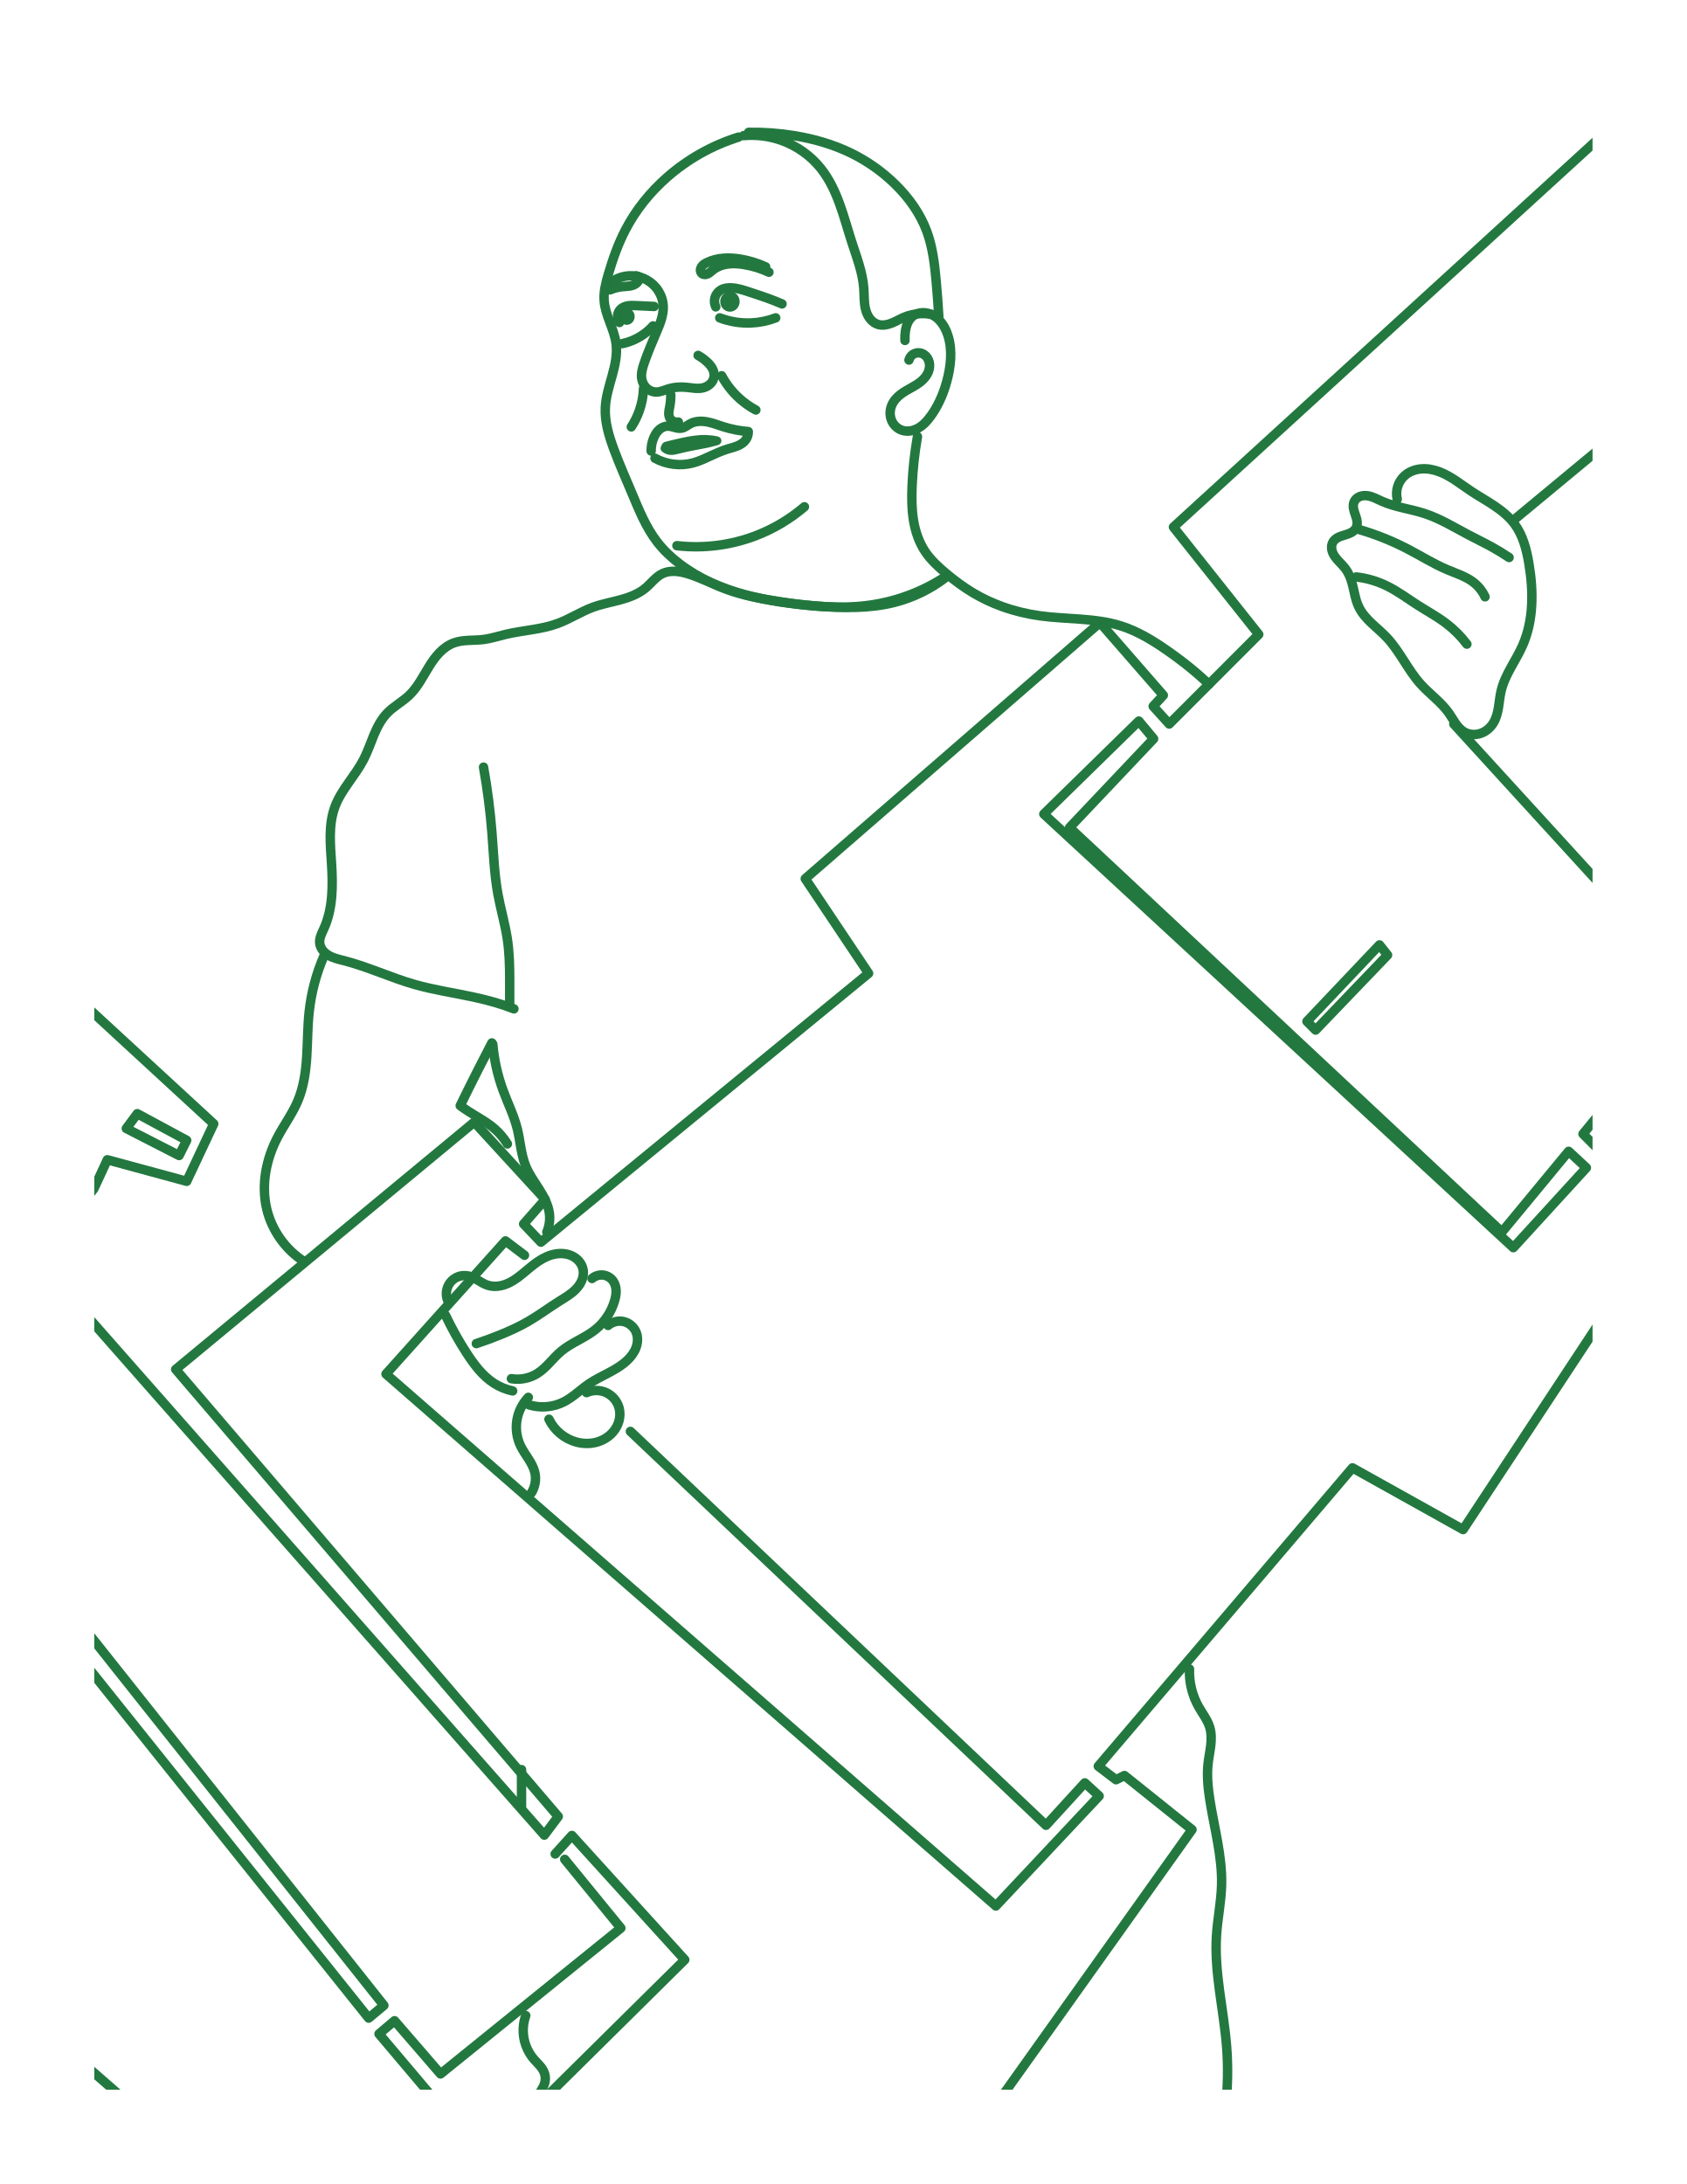
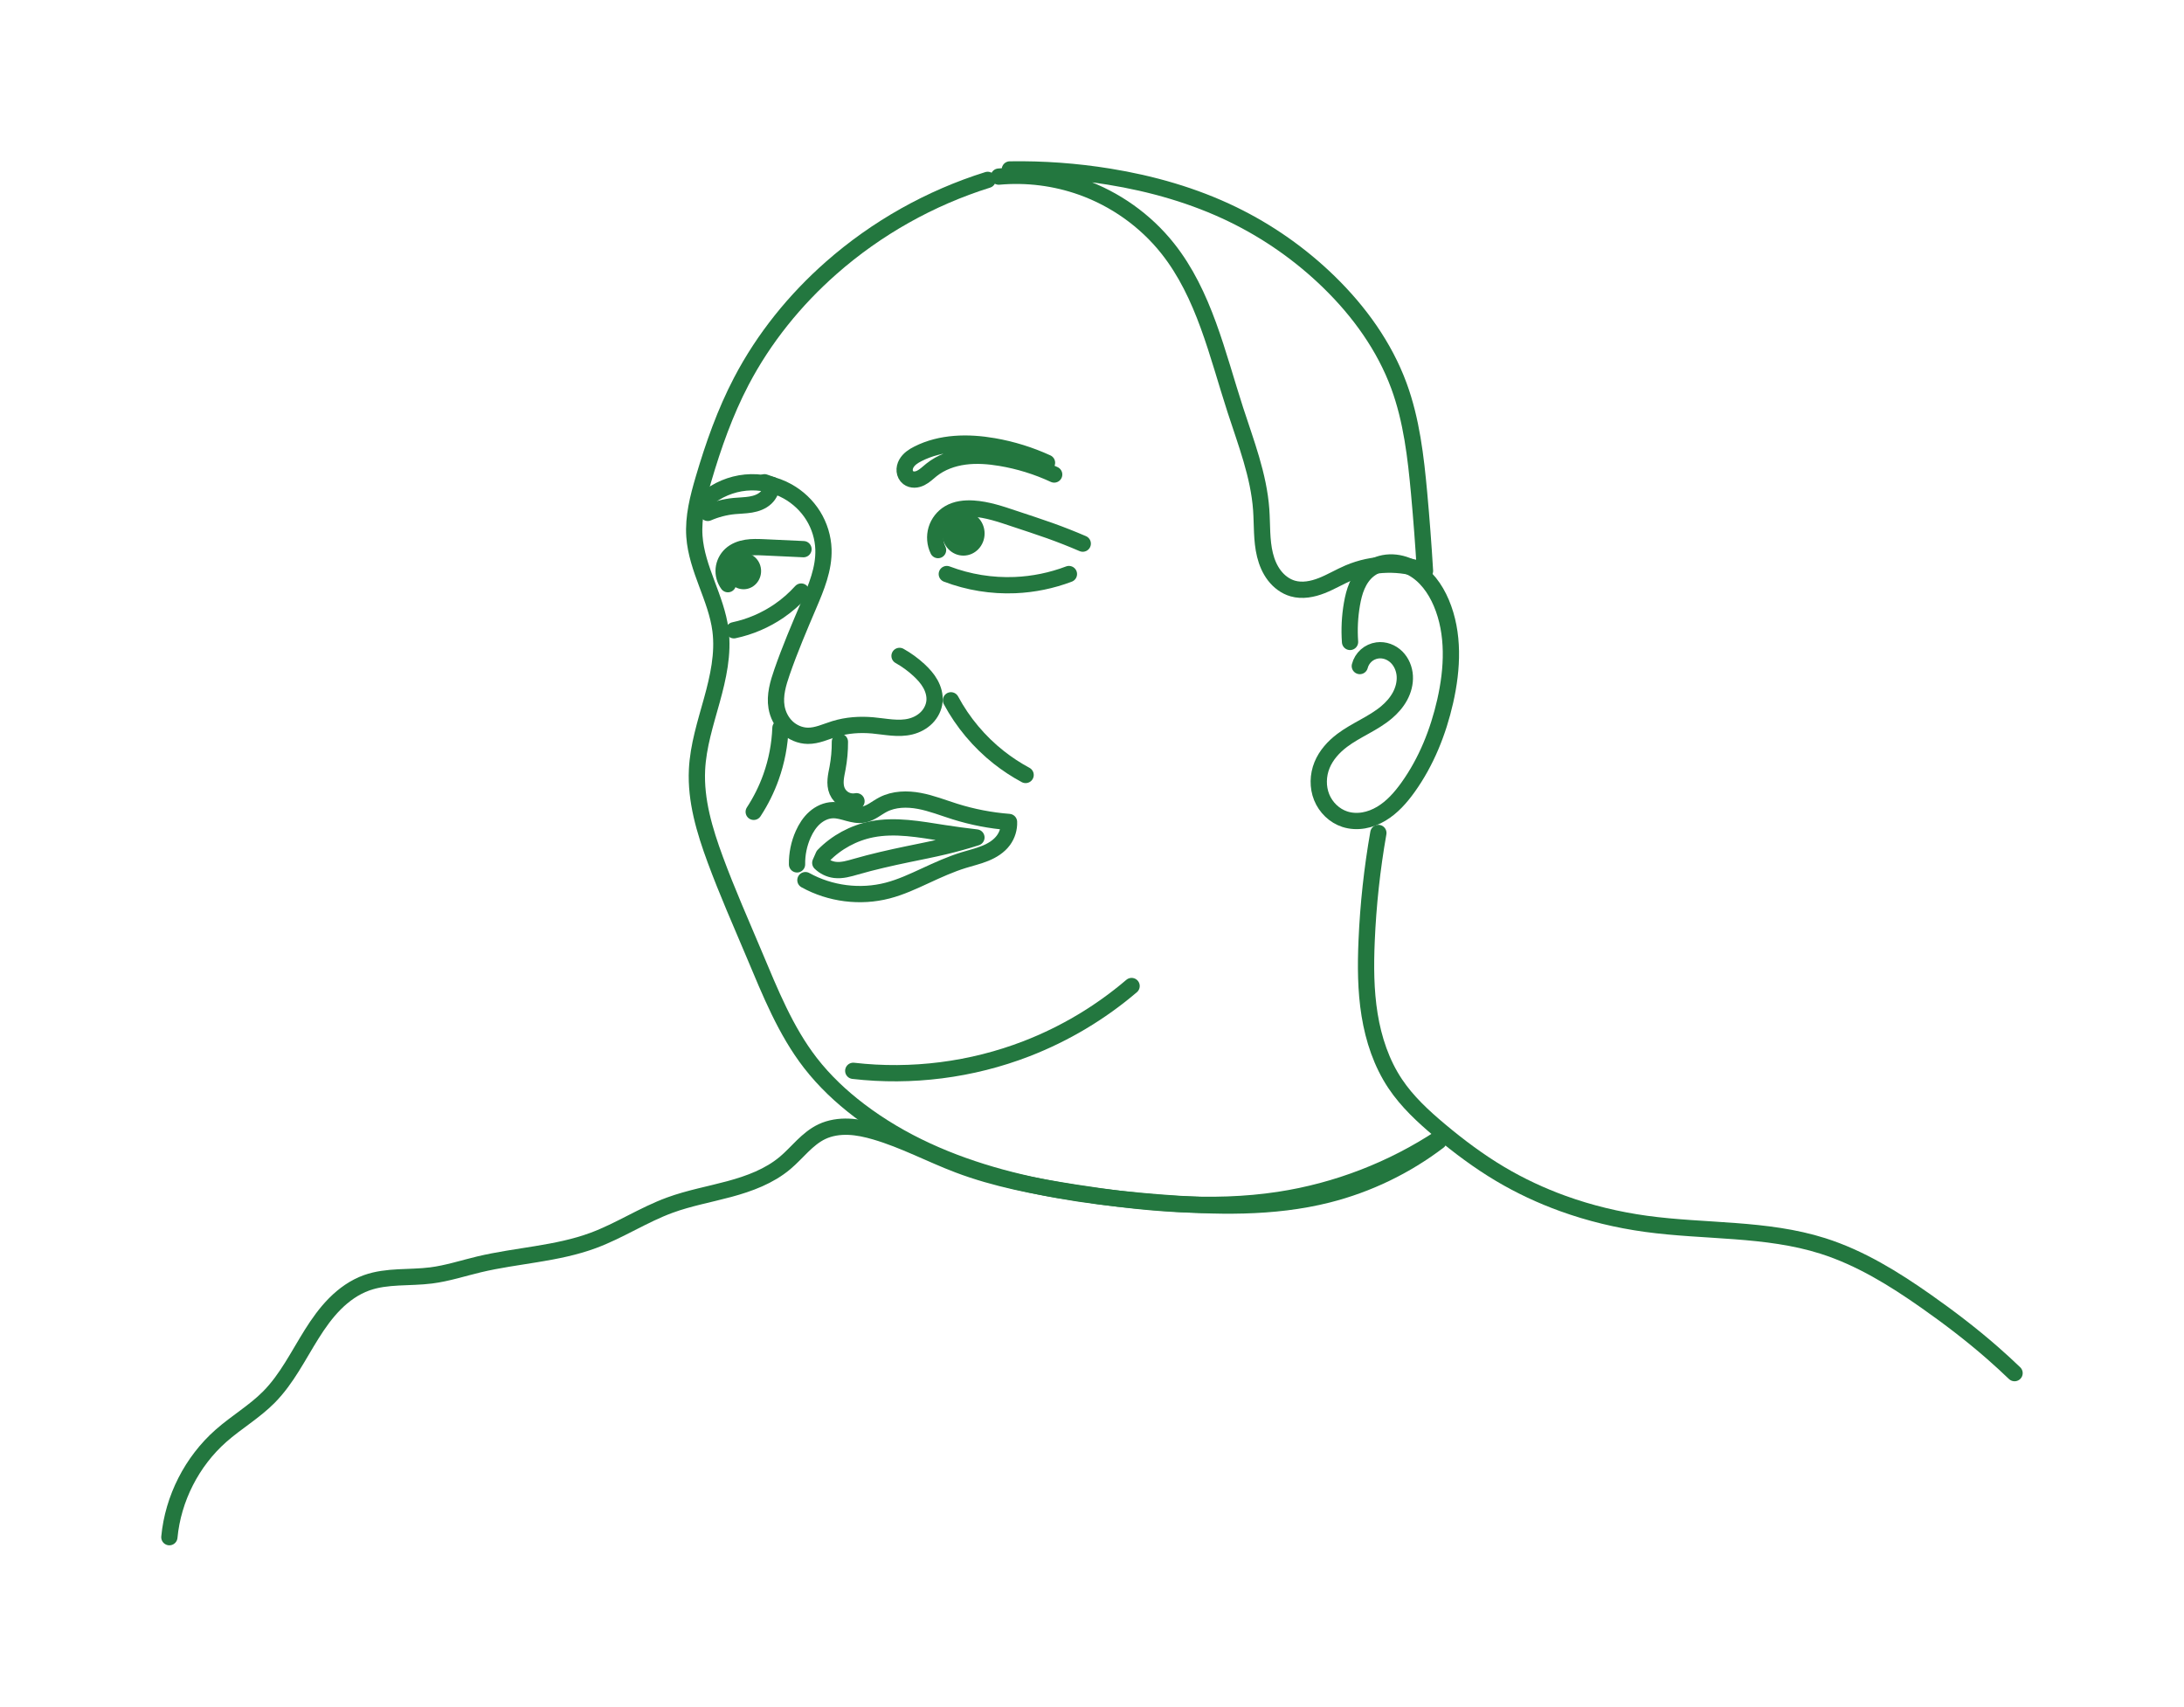
- <svg xmlns="http://www.w3.org/2000/svg" width="89.445mm" height="115.812mm" viewBox="0 0 316.933 410.359" id="svg6331" version="1.1">
+ <svg xmlns="http://www.w3.org/2000/svg" width="67.135mm" height="52.462mm" viewBox="0 0 237.879 185.888" id="svg6331" version="1.1">
  <defs id="defs6333">
    <clipPath clipPathUnits="userSpaceOnUse" id="clipPath4370">
      <rect style="color:#000000;clip-rule:nonzero;display:inline;overflow:visible;visibility:visible;opacity:1;isolation:auto;mix-blend-mode:normal;color-interpolation:sRGB;color-interpolation-filters:linearRGB;solid-color:#000000;solid-opacity:1;fill:none;fill-opacity:1;fill-rule:nonzero;stroke:#ff0000;stroke-width:0.794;stroke-linecap:round;stroke-linejoin:round;stroke-miterlimit:4;stroke-dasharray:none;stroke-dashoffset:0;stroke-opacity:1;color-rendering:auto;image-rendering:auto;shape-rendering:auto;text-rendering:auto;enable-background:accumulate" id="rect4372" width="295.714" height="362.857" x="33.571" y="22.058" transform="matrix(2.142792,0,0,2.323532,-140.8377,2.53444)" />
    </clipPath>
  </defs>
-   <g id="layer1" transform="translate(-250.7341,-280.8915)">
-     <g transform="matrix(0.4442482,0,0,0.4446938,299.0598,274.6888)" id="g7427" clip-path="url(#clipPath4370)">
-       <path id="path4147" d="m 203.546,71.883 c -11.143,3.484 -21.541,9.332 -30.305,17.046 -7.056,6.211 -13.067,13.642 -17.425,21.971 -3.143,6.007 -5.411,12.436 -7.324,18.94 -1.064,3.618 -2.029,7.35 -1.768,11.112 0.219,3.147 1.287,6.167 2.389,9.123 1.102,2.956 2.257,5.931 2.661,9.06 0.589,4.554 -0.445,9.154 -1.669,13.581 -1.223,4.426 -2.653,8.854 -2.877,13.441 -0.292,5.961 1.47,11.826 3.536,17.425 2.299,6.234 4.996,12.312 7.576,18.435 3.065,7.274 6.027,14.72 10.859,20.961 2.705,3.493 5.953,6.545 9.47,9.218 16.319,12.402 37.524,16.201 57.958,17.804 10.971,0.86 22.16,1.18 32.83,-1.515 7.755,-1.959 15.105,-5.504 21.466,-10.354" style="fill:none;fill-rule:evenodd;stroke:#23783f;stroke-width:3.986;stroke-linecap:round;stroke-linejoin:round;stroke-miterlimit:4;stroke-dasharray:none;stroke-opacity:0.996" />
-       <path id="path4151" d="m 205.692,71.252 c 5.407,-0.492 10.92,0.202 16.036,2.02 6.511,2.313 12.366,6.462 16.668,11.869 7.091,8.913 9.62,20.48 13.132,31.315 2.057,6.348 4.534,12.667 5.011,19.323 0.21,2.935 0.03,5.924 0.733,8.781 0.352,1.429 0.931,2.816 1.828,3.983 0.897,1.166 2.127,2.102 3.54,2.511 1.849,0.535 3.85,0.142 5.641,-0.564 1.791,-0.706 3.448,-1.712 5.218,-2.466 4.641,-1.977 10.037,-2.115 14.773,-0.379 -0.3,-5.014 -0.679,-10.024 -1.136,-15.026 -0.646,-7.058 -1.468,-14.183 -3.914,-20.834 -2.808,-7.634 -7.689,-14.396 -13.511,-20.077 -5.473,-5.34 -11.81,-9.792 -18.688,-13.132 -7.548,-3.666 -15.708,-5.981 -23.991,-7.324 -6.34,-1.027 -12.771,-1.493 -19.193,-1.389" style="fill:none;fill-rule:evenodd;stroke:#23783f;stroke-width:3.986;stroke-linecap:round;stroke-linejoin:round;stroke-miterlimit:4;stroke-dasharray:none;stroke-opacity:0.996" />
-       <path id="path4155" d="m 273.952,157.794 c -0.057,-1.237 -0.002,-2.48 0.164,-3.707 0.167,-1.235 0.449,-2.463 0.953,-3.603 0.505,-1.14 1.24,-2.192 2.217,-2.965 1.172,-0.928 2.663,-1.423 4.157,-1.466 1.494,-0.043 2.987,0.355 4.305,1.06 2.636,1.41 4.501,3.972 5.68,6.719 2.551,5.944 2.196,12.76 0.758,19.067 -1.354,5.939 -3.653,11.713 -7.197,16.668 -1.426,1.994 -3.086,3.879 -5.193,5.132 -1.054,0.626 -2.212,1.086 -3.421,1.289 -1.209,0.203 -2.468,0.143 -3.634,-0.234 -2.025,-0.655 -3.69,-2.281 -4.486,-4.254 -0.796,-1.973 -0.737,-4.256 0.066,-6.226 0.789,-1.935 2.246,-3.541 3.914,-4.798 2.708,-2.04 5.994,-3.243 8.586,-5.43 1.04,-0.877 1.959,-1.912 2.606,-3.108 0.647,-1.197 1.011,-2.561 0.932,-3.919 -0.079,-1.358 -0.622,-2.703 -1.589,-3.659 -0.484,-0.478 -1.068,-0.856 -1.708,-1.086 -0.64,-0.231 -1.334,-0.313 -2.008,-0.223 -0.8,0.107 -1.565,0.457 -2.169,0.993 -0.603,0.536 -1.041,1.255 -1.241,2.037" style="fill:none;fill-rule:evenodd;stroke:#23783f;stroke-width:3.986;stroke-linecap:round;stroke-linejoin:round;stroke-miterlimit:4;stroke-dasharray:none;stroke-opacity:0.996" />
-       <path id="path4159" d="m 148.998,133.755 c 2.149,-1.812 4.857,-2.951 7.655,-3.22 2.798,-0.269 5.674,0.334 8.128,1.705 2.01,1.122 3.737,2.753 4.953,4.708 1.216,1.955 1.918,4.229 1.992,6.53 0.121,3.748 -1.376,7.336 -2.847,10.785 -1.826,4.282 -3.655,8.568 -5.179,12.966 -0.76,2.194 -1.452,4.516 -1.066,6.806 0.247,1.465 0.948,2.861 2.026,3.883 1.078,1.022 2.534,1.654 4.019,1.676 1.804,0.026 3.49,-0.805 5.214,-1.337 2.377,-0.733 4.907,-0.903 7.384,-0.681 2.454,0.22 4.955,0.815 7.345,0.217 1.157,-0.29 2.251,-0.865 3.091,-1.712 0.84,-0.847 1.412,-1.971 1.526,-3.158 0.112,-1.167 -0.218,-2.347 -0.786,-3.372 -0.568,-1.025 -1.365,-1.906 -2.226,-2.702 -1.141,-1.054 -2.405,-1.974 -3.76,-2.734" style="fill:none;fill-rule:evenodd;stroke:#23783f;stroke-width:3.986;stroke-linecap:round;stroke-linejoin:round;stroke-miterlimit:4;stroke-dasharray:none;stroke-opacity:0.996" />
-       <path id="path4163" d="m 193.929,143.612 c -0.598,-1.228 -0.715,-2.682 -0.323,-3.99 0.392,-1.308 1.291,-2.457 2.466,-3.153 1.376,-0.815 3.044,-0.993 4.64,-0.897 2.762,0.168 5.414,1.091 8.038,1.968 2.294,0.767 4.598,1.506 6.875,2.321 2.139,0.766 4.253,1.6 6.339,2.5" style="fill:none;fill-rule:evenodd;stroke:#23783f;stroke-width:3.986;stroke-linecap:round;stroke-linejoin:round;stroke-miterlimit:4;stroke-dasharray:none;stroke-opacity:0.996" />
-       <path id="path4167" d="m 216.429,128.969 c -3.287,-1.53 -6.781,-2.615 -10.357,-3.214 -2.306,-0.387 -4.666,-0.572 -6.985,-0.266 -2.319,0.306 -4.603,1.124 -6.43,2.584 -0.673,0.538 -1.29,1.166 -2.061,1.552 -0.386,0.193 -0.809,0.321 -1.24,0.328 -0.431,0.007 -0.87,-0.114 -1.211,-0.379 -0.393,-0.305 -0.631,-0.788 -0.681,-1.283 -0.05,-0.495 0.08,-0.999 0.32,-1.435 0.241,-0.435 0.589,-0.805 0.98,-1.113 0.391,-0.307 0.826,-0.555 1.27,-0.78 4.452,-2.264 9.728,-2.337 14.648,-1.481 3.571,0.621 7.062,1.704 10.357,3.214" style="fill:none;fill-rule:evenodd;stroke:#23783f;stroke-width:3.986;stroke-linecap:round;stroke-linejoin:round;stroke-miterlimit:4;stroke-dasharray:none;stroke-opacity:0.996" />
-       <path id="path4171" d="m 153.214,150.219 c -0.618,-0.844 -0.912,-1.919 -0.811,-2.96 0.101,-1.041 0.597,-2.039 1.366,-2.749 0.827,-0.763 1.929,-1.176 3.04,-1.351 1.111,-0.175 2.244,-0.13 3.369,-0.083 2.56,0.108 5.12,0.227 7.679,0.357" style="fill:none;fill-rule:evenodd;stroke:#23783f;stroke-width:3.986;stroke-linecap:round;stroke-linejoin:round;stroke-miterlimit:4;stroke-dasharray:none;stroke-opacity:0.996" />
-       <path id="path4175" d="m 166.607,204.505 c -0.031,-2.008 0.384,-4.022 1.207,-5.855 0.534,-1.189 1.25,-2.315 2.226,-3.178 0.976,-0.863 2.232,-1.449 3.535,-1.472 0.999,-0.018 1.971,0.287 2.935,0.55 0.964,0.263 1.971,0.489 2.955,0.312 0.705,-0.127 1.358,-0.455 1.972,-0.825 0.613,-0.37 1.2,-0.787 1.836,-1.117 2.128,-1.104 4.666,-1.153 7.022,-0.713 2.356,0.441 4.598,1.336 6.885,2.055 3.408,1.071 6.938,1.753 10.5,2.029 0.05,1.248 -0.333,2.509 -1.067,3.52 -0.864,1.189 -2.167,1.996 -3.528,2.552 -1.361,0.557 -2.801,0.89 -4.206,1.324 -2.539,0.783 -4.964,1.891 -7.375,3.005 -2.391,1.105 -4.794,2.225 -7.343,2.888 -5.308,1.379 -11.135,0.64 -15.931,-2.02" style="fill:none;fill-rule:evenodd;stroke:#23783f;stroke-width:3.986;stroke-linecap:round;stroke-linejoin:round;stroke-miterlimit:4;stroke-dasharray:none;stroke-opacity:0.996" />
-       <path id="path4179" d="m 171.742,202.781 c 3.053,-0.866 6.123,-1.67 9.209,-2.41 4.611,-1.105 9.309,-2.074 14.049,-1.937 2.144,0.062 4.282,0.351 6.365,0.86 -2.057,0.656 -4.138,1.235 -6.239,1.735 -2.351,0.56 -4.724,1.021 -7.091,1.512 -3.361,0.698 -6.712,1.456 -10.011,2.404 -1.338,0.384 -2.715,0.804 -4.096,0.631 -1.054,-0.132 -2.06,-0.619 -2.818,-1.364 l 0.631,-1.432 z" style="fill:none;fill-rule:evenodd;stroke:#23783f;stroke-width:5.88;stroke-linecap:round;stroke-linejoin:round;stroke-miterlimit:4;stroke-dasharray:none;stroke-opacity:0.996" transform="matrix(0.7119209,0,0,0.6454334,50.87069,71.56437)" />
-       <path id="path4183" d="m 177.5,244.505 c 11.317,1.309 22.946,-0.176 33.571,-4.286 7.404,-2.864 14.319,-6.989 20.357,-12.143" style="fill:none;fill-rule:evenodd;stroke:#23783f;stroke-width:3.986;stroke-linecap:round;stroke-linejoin:round;stroke-miterlimit:4;stroke-dasharray:none;stroke-opacity:0.996" />
-       <path id="path4187" d="m 279.239,198.419 c -1.215,6.909 -1.976,13.898 -2.274,20.907 -0.204,4.782 -0.191,9.597 0.573,14.322 0.764,4.725 2.304,9.377 4.963,13.356 2.317,3.467 5.416,6.335 8.611,9.015 3.705,3.107 7.589,6.016 11.746,8.485 3.852,2.288 7.93,4.191 12.143,5.714 5.196,1.878 10.598,3.176 16.071,3.929 11.435,1.572 23.284,0.795 34.286,4.286 7.238,2.296 13.786,6.351 20,10.714 4.445,3.122 8.768,6.425 12.857,10 1.459,1.276 2.888,2.586 4.286,3.929" style="fill:none;fill-rule:evenodd;stroke:#23783f;stroke-width:3.986;stroke-linecap:round;stroke-linejoin:round;stroke-miterlimit:4;stroke-dasharray:none;stroke-opacity:0.996" />
-       <path id="path4191" d="m 291.429,257.362 c -9.429,6.263 -20.237,10.439 -31.429,12.143 -13.125,1.998 -26.526,0.619 -39.643,-1.429 -7.632,-1.191 -15.277,-2.621 -22.5,-5.357 -5.399,-2.045 -10.53,-4.809 -16.071,-6.429 -1.695,-0.495 -3.433,-0.882 -5.198,-0.95 -1.764,-0.068 -3.563,0.195 -5.16,0.95 -1.419,0.671 -2.634,1.705 -3.759,2.799 -1.125,1.094 -2.182,2.262 -3.384,3.272 -3.061,2.573 -6.918,4.001 -10.778,5.045 -3.86,1.044 -7.82,1.755 -11.574,3.133 -5.1,1.873 -9.697,4.931 -14.791,6.822 -7.08,2.627 -14.798,2.889 -22.143,4.643 -3.092,0.738 -6.132,1.745 -9.286,2.143 -4.176,0.527 -8.544,-0.008 -12.5,1.429 -2.32,0.843 -4.368,2.331 -6.093,4.097 -1.725,1.765 -3.143,3.806 -4.444,5.904 -2.601,4.195 -4.824,8.732 -8.392,12.142 -2.88,2.752 -6.512,4.641 -9.286,7.5 -2.573,2.652 -4.285,6.016 -5.707,9.427 C 47.871,328.057 46.696,331.579 45,334.862 c -3.589,6.945 -9.431,12.668 -12.143,20 -2.795,7.554 -1.944,15.89 -1.429,23.929 0.597,9.306 0.622,19.001 -3.214,27.5 -0.439,0.973 -0.928,1.927 -1.289,2.932 -0.361,1.005 -0.594,2.076 -0.497,3.139 0.104,1.137 0.585,2.223 1.285,3.125 0.7,0.902 1.612,1.626 2.604,2.19 1.985,1.127 4.257,1.617 6.468,2.185 10.103,2.599 19.614,7.128 29.643,10 8.196,2.347 16.665,3.567 25,5.357 3.12,0.67 6.224,1.421 9.286,2.321 2.655,0.781 5.278,1.675 7.857,2.679" style="fill:none;fill-rule:evenodd;stroke:#23783f;stroke-width:3.986;stroke-linecap:round;stroke-linejoin:round;stroke-miterlimit:4;stroke-dasharray:none;stroke-opacity:0.996" />
-       <path id="path4195" d="m 99.643,455.219 c 0.573,6.58 2.018,13.083 4.286,19.286 2.006,5.488 4.658,10.759 6.071,16.429 1.301,5.221 1.539,10.732 3.571,15.714 1.417,3.475 3.65,6.543 5.661,9.711 2.012,3.168 3.854,6.568 4.339,10.289 0.345,2.652 -0.029,5.394 -1.071,7.857" style="fill:none;fill-rule:evenodd;stroke:#23783f;stroke-width:3.986;stroke-linecap:round;stroke-linejoin:round;stroke-miterlimit:4;stroke-dasharray:none;stroke-opacity:0.996" />
-       <path id="path4199" d="m 195.625,148.255 c 4.2,1.596 8.725,2.33 13.214,2.143 3.567,-0.148 7.109,-0.875 10.446,-2.143" style="fill:none;fill-rule:evenodd;stroke:#23783f;stroke-width:3.986;stroke-linecap:round;stroke-linejoin:round;stroke-miterlimit:4;stroke-dasharray:none;stroke-opacity:0.996" />
-       <path id="path4203" d="m 154.375,159.148 c 3.125,-0.66 6.117,-1.942 8.75,-3.75 1.569,-1.077 3.01,-2.338 4.286,-3.75" style="fill:none;fill-rule:evenodd;stroke:#23783f;stroke-width:3.986;stroke-linecap:round;stroke-linejoin:round;stroke-miterlimit:4;stroke-dasharray:none;stroke-opacity:0.996" />
-       <path id="path4215" d="m 149.313,136.406 c 1.622,-0.703 3.354,-1.152 5.114,-1.326 1.071,-0.106 2.153,-0.11 3.215,-0.289 1.061,-0.179 2.124,-0.553 2.91,-1.289 0.696,-0.653 1.133,-1.574 1.2,-2.525 l -1.452,-0.505" style="fill:none;fill-rule:evenodd;stroke:#23783f;stroke-width:3.986;stroke-linecap:round;stroke-linejoin:round;stroke-miterlimit:4;stroke-dasharray:none;stroke-opacity:0.996" />
-       <path id="path4219" d="M 630,80.576 596.429,45.934 387.5,236.648 l 36.071,45.357 -37.857,37.857 -6.786,-7.5 4.286,-4.643 -26.786,-30.714 -124.643,108.214 26.786,40 L 120,538.791 l -7.321,-7.679 9.107,-10.357 -30,-32.679 -126.25,104.464 161.786,188.929 -5.893,7.857 -214.464,-243.214 23.929,-29.821 5.714,-12.321 33.571,9.107 11.429,-24.286 L -74.464,437.184 -105,466.112" style="fill:none;fill-rule:evenodd;stroke:#23783f;stroke-width:3.986;stroke-linecap:round;stroke-linejoin:round;stroke-miterlimit:4;stroke-dasharray:none;stroke-opacity:0.996" />
-       <path id="path4223" d="m -55.357,490.755 22.321,11.429 3.214,-6.429 -20.893,-11.25 -4.643,6.25 z" style="fill:none;fill-rule:evenodd;stroke:#23783f;stroke-width:3.986;stroke-linecap:round;stroke-linejoin:round;stroke-miterlimit:4;stroke-dasharray:none;stroke-opacity:0.996" />
-       <path id="path4227" d="m 126.017,797.299 7.071,-7.829 47.73,52.528 -84.853,83.843 -44.447,-52.528 6.566,-5.556 19.445,22.476 76.267,-61.619 -23.739,-29.042" style="fill:none;fill-rule:evenodd;stroke:#23783f;stroke-width:3.986;stroke-linecap:round;stroke-linejoin:round;stroke-miterlimit:4;stroke-dasharray:none;stroke-opacity:0.996" />
-       <path id="path4231" d="m -105.714,660.934 159.286,200.357 -6.429,5.357 -148.214,-185 -7.857,7.857" style="fill:none;fill-rule:evenodd;stroke:#23783f;stroke-width:3.986;stroke-linecap:round;stroke-linejoin:round;stroke-miterlimit:4;stroke-dasharray:none;stroke-opacity:0.996" />
-       <path id="path4235" d="M -108.571,855.219 37.857,983.076 28.571,994.148" style="fill:none;fill-rule:evenodd;stroke:#23783f;stroke-width:3.986;stroke-linecap:round;stroke-linejoin:round;stroke-miterlimit:4;stroke-dasharray:none;stroke-opacity:0.996" />
-       <path id="path4239" d="m 207.857,992.719 63.929,-88.214 30.357,13.214 93.214,-130.714 -28.571,-22.857 -3.571,1.786 -7.5,-5.714 107.5,-126.071 46.786,26.071 98.929,-150 -32.857,-21.786 -9.286,10.714 -6.071,-6.071 48.929,-59.643 28.571,21.786" style="fill:none;fill-rule:evenodd;stroke:#23783f;stroke-width:3.986;stroke-linecap:round;stroke-linejoin:round;stroke-miterlimit:4;stroke-dasharray:none;stroke-opacity:0.996" />
-       <path id="path4243" d="m 554.643,500.398 7.5,6.964 -30.893,33.75 -198.571,-183.214 40.179,-39.286 6.25,7.5 -35.536,37.5 182.857,170.893 28.214,-34.107 z" style="fill:none;fill-rule:evenodd;stroke:#23783f;stroke-width:3.986;stroke-linecap:round;stroke-linejoin:round;stroke-miterlimit:4;stroke-dasharray:none;stroke-opacity:0.996" />
-       <path id="path4247" d="m 443.962,445.513 3.662,3.662 30.431,-31.694 -3.409,-4.293 -30.683,32.325 z" style="fill:none;fill-rule:evenodd;stroke:#23783f;stroke-width:3.986;stroke-linecap:round;stroke-linejoin:round;stroke-miterlimit:4;stroke-dasharray:none;stroke-opacity:0.996" />
-       <path id="path4251" d="m 506.071,319.862 68.571,75 61.429,-59.286" style="fill:none;fill-rule:evenodd;stroke:#23783f;stroke-width:3.986;stroke-linecap:round;stroke-linejoin:round;stroke-miterlimit:4;stroke-dasharray:none;stroke-opacity:0.996" />
-       <path id="path4255" d="m 532.143,233.076 70.714,-58.571 34.286,34.643" style="fill:none;fill-rule:evenodd;stroke:#23783f;stroke-width:3.986;stroke-linecap:round;stroke-linejoin:round;stroke-miterlimit:4;stroke-dasharray:none;stroke-opacity:0.996" />
-       <path id="path4259" d="m 482.143,224.862 c -0.415,-1.791 -0.335,-3.694 0.227,-5.444 0.563,-1.75 1.607,-3.343 2.987,-4.556 1.953,-1.717 4.533,-2.64 7.128,-2.817 2.595,-0.177 5.205,0.36 7.632,1.295 4.854,1.87 8.941,5.252 13.275,8.129 3.224,2.14 6.617,4.018 9.827,6.179 3.21,2.161 6.266,4.638 8.566,7.75 3.57,4.831 5.086,10.86 6.071,16.786 1.917,11.53 2.037,23.769 -2.679,34.464 -2.877,6.524 -7.489,12.342 -9.107,19.286 -0.524,2.25 -0.718,4.562 -1.088,6.842 -0.371,2.28 -0.936,4.571 -2.126,6.551 -1.229,2.045 -3.14,3.705 -5.397,4.481 -2.257,0.776 -4.849,0.624 -6.925,-0.552 -1.487,-0.843 -2.657,-2.154 -3.641,-3.552 -0.984,-1.398 -1.81,-2.902 -2.787,-4.305 -3.327,-4.774 -8.255,-8.171 -12.143,-12.5 -5.417,-6.032 -8.712,-13.755 -14.286,-19.643 -2.01,-2.124 -4.287,-3.975 -6.407,-5.989 -2.12,-2.014 -4.111,-4.233 -5.379,-6.868 -1.612,-3.351 -1.957,-7.155 -3.036,-10.714 -0.598,-1.972 -1.435,-3.893 -2.679,-5.536 -1.341,-1.77 -3.122,-3.18 -4.389,-5.004 -0.633,-0.912 -1.134,-1.934 -1.322,-3.029 -0.188,-1.094 -0.043,-2.267 0.532,-3.217 0.512,-0.847 1.333,-1.471 2.218,-1.913 0.885,-0.442 1.843,-0.717 2.79,-1.003 0.947,-0.286 1.899,-0.588 2.76,-1.076 0.861,-0.489 1.633,-1.183 2.053,-2.079 0.396,-0.847 0.453,-1.821 0.323,-2.747 -0.13,-0.926 -0.438,-1.816 -0.745,-2.699 -0.308,-0.883 -0.619,-1.771 -0.757,-2.696 -0.138,-0.925 -0.095,-1.898 0.287,-2.752 0.45,-1.006 1.349,-1.776 2.372,-2.186 1.023,-0.409 2.162,-0.479 3.253,-0.328 2.184,0.303 4.146,1.438 6.16,2.335 5.721,2.547 12.086,3.226 18.036,5.179 6.611,2.17 12.592,5.868 18.75,9.107 3.205,1.686 6.471,3.253 9.643,5 2.505,1.379 4.948,2.869 7.321,4.464" style="fill:none;fill-rule:evenodd;stroke:#23783f;stroke-width:3.986;stroke-linecap:round;stroke-linejoin:round;stroke-miterlimit:4;stroke-dasharray:none;stroke-opacity:0.996" />
-       <path id="path4263" d="m 465.536,237.541 c 7.282,2.081 14.353,4.898 21.071,8.393 5.6,2.913 10.967,6.302 16.786,8.75 3.792,1.596 7.83,2.824 11.071,5.357 2.055,1.606 3.723,3.706 4.821,6.071" style="fill:none;fill-rule:evenodd;stroke:#23783f;stroke-width:3.986;stroke-linecap:round;stroke-linejoin:round;stroke-miterlimit:4;stroke-dasharray:none;stroke-opacity:0.996" />
-       <path id="path4267" d="m 464.821,257.719 c 4.456,0.514 8.823,1.788 12.857,3.75 4.668,2.27 8.838,5.423 13.214,8.214 3.997,2.549 8.189,4.81 11.964,7.679 3.294,2.503 6.247,5.456 8.75,8.75" style="fill:none;fill-rule:evenodd;stroke:#23783f;stroke-width:3.986;stroke-linecap:round;stroke-linejoin:round;stroke-miterlimit:4;stroke-dasharray:none;stroke-opacity:0.996" />
-       <path id="path4271" d="m 80.714,563.791 c -0.599,-1.285 -0.832,-2.738 -0.663,-4.146 0.169,-1.408 0.738,-2.765 1.623,-3.872 0.886,-1.107 2.085,-1.96 3.421,-2.434 1.336,-0.473 2.805,-0.566 4.19,-0.263 1.488,0.325 2.841,1.084 4.15,1.864 1.308,0.78 2.614,1.599 4.065,2.065 1.771,0.569 3.695,0.582 5.515,0.198 1.82,-0.385 3.543,-1.155 5.136,-2.115 3.187,-1.919 5.859,-4.571 8.813,-6.832 2.22,-1.699 4.638,-3.195 7.309,-4.018 2.671,-0.823 5.625,-0.932 8.227,0.089 1.336,0.525 2.564,1.344 3.514,2.42 0.95,1.076 1.617,2.412 1.843,3.83 0.233,1.461 -0.004,2.977 -0.562,4.347 -0.559,1.37 -1.43,2.599 -2.453,3.668 -2.046,2.138 -4.658,3.625 -7.164,5.199 -4.446,2.794 -8.665,5.948 -13.214,8.571 -3.716,2.143 -7.633,3.92 -11.607,5.536 -3.35,1.362 -6.745,2.613 -10.179,3.75" style="fill:none;fill-rule:evenodd;stroke:#23783f;stroke-width:3.986;stroke-linecap:round;stroke-linejoin:round;stroke-miterlimit:4;stroke-dasharray:none;stroke-opacity:0.996" />
-       <path id="path4275" d="m 141.607,554.148 c 1.271,-1.113 3.025,-1.656 4.703,-1.454 1.678,0.201 3.254,1.143 4.225,2.526 0.853,1.214 1.234,2.716 1.259,4.2 0.025,1.483 -0.288,2.954 -0.723,4.372 -1.407,4.579 -4.148,8.755 -7.857,11.786 -4.482,3.663 -10.194,5.582 -14.643,9.286 -3.569,2.971 -6.232,7.018 -10.179,9.464 -3.215,1.993 -7.163,2.769 -10.893,2.143" style="fill:none;fill-rule:evenodd;stroke:#23783f;stroke-width:3.986;stroke-linecap:round;stroke-linejoin:round;stroke-miterlimit:4;stroke-dasharray:none;stroke-opacity:0.996" />
-       <path id="path4279" d="m 148.393,573.969 c 1.774,-1.526 4.286,-2.149 6.568,-1.631 2.282,0.519 4.277,2.167 5.218,4.309 0.908,2.069 0.832,4.491 0.068,6.617 -0.764,2.127 -2.171,3.978 -3.818,5.526 -4.588,4.31 -10.857,6.294 -16.071,9.821 -3.645,2.466 -6.786,5.695 -10.714,7.679 -4.481,2.263 -9.843,2.721 -14.643,1.25" style="fill:none;fill-rule:evenodd;stroke:#23783f;stroke-width:3.986;stroke-linecap:round;stroke-linejoin:round;stroke-miterlimit:4;stroke-dasharray:none;stroke-opacity:0.996" />
-       <path id="path4283" d="m 139.286,602.362 c 2.614,-1.205 5.759,-1.197 8.367,0.022 2.608,1.219 4.631,3.627 5.383,6.406 0.485,1.794 0.455,3.716 -0.03,5.509 -0.484,1.794 -1.416,3.458 -2.649,4.848 -1.851,2.088 -4.373,3.548 -7.078,4.23 -2.705,0.682 -5.584,0.599 -8.279,-0.123 -5.013,-1.343 -9.368,-4.961 -11.607,-9.643" style="fill:none;fill-rule:evenodd;stroke:#23783f;stroke-width:3.986;stroke-linecap:round;stroke-linejoin:round;stroke-miterlimit:4;stroke-dasharray:none;stroke-opacity:0.996" />
-       <path id="path4287" d="m 79.643,569.684 c 2.662,5.615 5.707,11.049 9.107,16.25 3.113,4.762 6.635,9.436 11.429,12.5 2.397,1.532 5.073,2.627 7.857,3.214" style="fill:none;fill-rule:evenodd;stroke:#23783f;stroke-width:3.986;stroke-linecap:round;stroke-linejoin:round;stroke-miterlimit:4;stroke-dasharray:none;stroke-opacity:0.996" />
-       <path id="path4291" d="M 113.036,544.326 105,538.255 l -50.536,56.25 257.925,224.764 43.689,-46.467 -6.061,-5.556 -16.415,17.93 -175.767,-166.423" style="fill:none;fill-rule:evenodd;stroke:#23783f;stroke-width:3.986;stroke-linecap:round;stroke-linejoin:round;stroke-miterlimit:4;stroke-dasharray:none;stroke-opacity:0.996" />
-       <path id="path4295" d="m 114.652,604.36 c -2.539,2.653 -4.248,6.09 -4.83,9.716 -0.582,3.626 -0.035,7.425 1.547,10.74 0.929,1.946 2.193,3.708 3.351,5.527 1.159,1.818 2.231,3.735 2.71,5.838 0.663,2.91 0.104,6.079 -1.515,8.586" style="fill:none;fill-rule:evenodd;stroke:#23783f;stroke-width:3.986;stroke-linecap:round;stroke-linejoin:round;stroke-miterlimit:4;stroke-dasharray:none;stroke-opacity:0.996" />
-       <path id="path4299" d="M 19.951,547.033 C 12.049,542.051 6.211,533.896 4.041,524.81 c -2.425,-10.152 -0.299,-21.059 4.546,-30.305 2.73,-5.211 6.297,-9.985 8.586,-15.405 2.472,-5.854 3.362,-12.253 3.766,-18.595 0.404,-6.342 0.346,-12.715 1.032,-19.033 0.887,-8.171 3.024,-16.206 6.313,-23.739" style="fill:none;fill-rule:evenodd;stroke:#23783f;stroke-width:3.986;stroke-linecap:round;stroke-linejoin:round;stroke-miterlimit:4;stroke-dasharray:none;stroke-opacity:0.996" />
-       <path id="path4303" d="m 99.247,454.604 c -1.953,3.744 -3.885,7.499 -5.795,11.264 -2.569,5.065 -5.099,10.149 -7.59,15.252 1.071,0.791 2.166,1.549 3.283,2.273 3.826,2.478 7.938,4.57 11.364,7.576 2.074,1.82 3.869,3.957 5.303,6.313" style="fill:none;fill-rule:evenodd;stroke:#23783f;stroke-width:3.986;stroke-linecap:round;stroke-linejoin:round;stroke-miterlimit:4;stroke-dasharray:none;stroke-opacity:0.996" />
-       <path id="path4307" d="m 394.286,719.148 c -0.212,5.582 1.165,11.216 3.929,16.071 1.612,2.832 3.704,5.451 4.643,8.571 0.745,2.475 0.712,5.12 0.416,7.688 -0.297,2.567 -0.85,5.1 -1.13,7.67 -0.544,4.991 -0.05,10.038 0.714,15 1.869,12.137 5.357,24.153 5,36.429 -0.205,7.06 -1.684,14.024 -2.143,21.071 -1.026,15.77 3.066,31.386 4.286,47.143 0.644,8.32 0.484,16.697 -0.357,25 -1.569,15.484 -5.493,30.638 -7.5,46.071 -1.447,11.125 -1.892,22.415 -0.714,33.571 0.52,4.928 1.356,9.822 2.5,14.643" style="fill:none;fill-rule:evenodd;stroke:#23783f;stroke-width:3.986;stroke-linecap:round;stroke-linejoin:round;stroke-miterlimit:4;stroke-dasharray:none;stroke-opacity:0.996" />
-       <path id="path4311" d="m 270.357,915.219 c 1.756,10.265 3.661,20.505 5.714,30.714 1.528,7.601 3.14,15.19 4.286,22.857 0.993,6.645 1.634,13.337 2.5,20 0.325,2.504 0.683,5.005 1.071,7.5" style="fill:none;fill-rule:evenodd;stroke:#23783f;stroke-width:3.986;stroke-linecap:round;stroke-linejoin:round;stroke-miterlimit:4;stroke-dasharray:none;stroke-opacity:0.996" />
-       <path id="path4315" d="m 111.786,761.648 0,15.714" style="fill:none;fill-rule:evenodd;stroke:#23783f;stroke-width:3.986;stroke-linecap:round;stroke-linejoin:round;stroke-miterlimit:4;stroke-dasharray:none;stroke-opacity:0.996" />
-       <path id="path4319" d="m 113.571,865.576 c -1.102,3.115 -1.358,6.525 -0.734,9.77 0.624,3.245 2.127,6.317 4.305,8.801 0.833,0.95 1.76,1.817 2.568,2.789 0.809,0.971 1.497,2.063 1.859,3.274 0.362,1.211 0.376,2.52 0.056,3.743 -0.32,1.223 -0.964,2.332 -1.627,3.408 l -2.857,4.643" style="fill:none;fill-rule:evenodd;stroke:#23783f;stroke-width:3.986;stroke-linecap:round;stroke-linejoin:round;stroke-miterlimit:4;stroke-dasharray:none;stroke-opacity:0.996" />
-       <path id="path4323" d="m 95.714,338.076 c 1.647,9.22 2.84,18.52 3.571,27.857 0.673,8.59 0.96,17.237 2.5,25.714 1.131,6.227 2.932,12.322 3.929,18.571 0.94,5.896 1.071,11.887 1.071,17.857 l 0,11.071" style="fill:none;fill-rule:evenodd;stroke:#23783f;stroke-width:3.986;stroke-linecap:round;stroke-linejoin:round;stroke-miterlimit:4;stroke-dasharray:none;stroke-opacity:0.996" />
-       <path id="path4327" d="m 163.393,178.076 c -0.121,3.226 -0.736,6.433 -1.818,9.475 -0.846,2.381 -1.977,4.661 -3.361,6.775" style="fill:none;fill-rule:evenodd;stroke:#23783f;stroke-width:3.986;stroke-linecap:round;stroke-linejoin:round;stroke-miterlimit:4;stroke-dasharray:none;stroke-opacity:0.996" />
-       <path id="path4331" d="m 196.429,172.719 c 2.294,4.274 5.476,8.069 9.286,11.071 1.623,1.279 3.358,2.416 5.179,3.393" style="fill:none;fill-rule:evenodd;stroke:#23783f;stroke-width:3.986;stroke-linecap:round;stroke-linejoin:round;stroke-miterlimit:4;stroke-dasharray:none;stroke-opacity:0.996" />
-       <path id="path4335" d="m 174.911,180.755 c 0.013,1.706 -0.139,3.412 -0.453,5.089 -0.139,0.742 -0.31,1.48 -0.371,2.232 -0.061,0.752 -0.007,1.529 0.29,2.223 0.3,0.703 0.848,1.297 1.524,1.653 0.676,0.356 1.476,0.472 2.225,0.321" style="fill:none;fill-rule:evenodd;stroke:#23783f;stroke-width:3.986;stroke-linecap:round;stroke-linejoin:round;stroke-miterlimit:4;stroke-dasharray:none;stroke-opacity:0.996" />
-       <path id="path4207" d="m 199.93,137.08 c -2.269,-1.6e-4 -4.108,1.92 -4.107,4.287 3e-4,2.367 1.839,4.285 4.107,4.285 2.268,1.7e-4 4.107,-1.918 4.107,-4.285 7.4e-4,-2.368 -1.838,-4.287 -4.107,-4.287 z m -43.68,7.069 c -1.873,1.6e-4 -3.392,1.578 -3.393,3.525 -2.9e-4,1.948 1.519,3.527 3.393,3.527 1.874,-1.6e-4 3.393,-1.579 3.393,-3.527 -7.4e-4,-1.947 -1.519,-3.525 -3.393,-3.525 z" style="color:#000000;clip-rule:nonzero;display:inline;overflow:visible;visibility:visible;opacity:1;isolation:auto;mix-blend-mode:normal;color-interpolation:sRGB;color-interpolation-filters:linearRGB;solid-color:#000000;solid-opacity:1;fill:#23783f;fill-opacity:0.996;fill-rule:nonzero;stroke:none;stroke-width:4.35;stroke-linecap:round;stroke-linejoin:round;stroke-miterlimit:4;stroke-dasharray:none;stroke-dashoffset:0;stroke-opacity:1;color-rendering:auto;image-rendering:auto;shape-rendering:auto;text-rendering:auto;enable-background:accumulate" transform="translate(4.1922021e-8,4.7348965e-6)" />
+   <g id="layer1" transform="translate(-288.3255,-332.6365)">
+     <g id="g4735" transform="matrix(0.562169,0,0,0.562169,281.4763,311.8173)">
+       <path style="fill:none;fill-rule:evenodd;stroke:#23773f;stroke-width:3.151;stroke-linecap:round;stroke-linejoin:round;stroke-miterlimit:4;stroke-dasharray:none;stroke-opacity:1" d="m 203.546,71.883 c -11.143,3.484 -21.541,9.332 -30.305,17.046 -7.056,6.211 -13.067,13.642 -17.425,21.971 -3.143,6.007 -5.411,12.436 -7.324,18.94 -1.064,3.618 -2.029,7.35 -1.768,11.112 0.219,3.147 1.287,6.167 2.389,9.123 1.102,2.956 2.257,5.931 2.661,9.06 0.589,4.554 -0.445,9.154 -1.669,13.581 -1.223,4.426 -2.653,8.854 -2.877,13.441 -0.292,5.961 1.47,11.826 3.536,17.425 2.299,6.234 4.996,12.312 7.576,18.435 3.065,7.274 6.027,14.72 10.859,20.961 2.705,3.493 5.953,6.545 9.47,9.218 16.319,12.402 37.524,16.201 57.958,17.804 10.971,0.86 22.16,1.18 32.83,-1.515 7.755,-1.959 15.105,-5.504 21.466,-10.354" id="path4737" />
+       <path style="fill:none;fill-rule:evenodd;stroke:#23773f;stroke-width:3.151;stroke-linecap:round;stroke-linejoin:round;stroke-miterlimit:4;stroke-dasharray:none;stroke-opacity:1" d="m 205.692,71.252 c 5.407,-0.492 10.92,0.202 16.036,2.02 6.511,2.313 12.366,6.462 16.668,11.869 7.091,8.913 9.62,20.48 13.132,31.315 2.057,6.348 4.534,12.667 5.011,19.323 0.21,2.935 0.03,5.924 0.733,8.781 0.352,1.429 0.931,2.816 1.828,3.983 0.897,1.166 2.127,2.102 3.54,2.511 1.849,0.535 3.85,0.142 5.641,-0.564 1.791,-0.706 3.448,-1.712 5.218,-2.466 4.641,-1.977 10.037,-2.115 14.773,-0.379 -0.3,-5.014 -0.679,-10.024 -1.136,-15.026 -0.646,-7.058 -1.468,-14.183 -3.914,-20.834 -2.808,-7.634 -7.689,-14.396 -13.511,-20.077 -5.473,-5.34 -11.81,-9.792 -18.688,-13.132 -7.548,-3.666 -15.708,-5.981 -23.991,-7.324 -6.34,-1.027 -12.771,-1.493 -19.193,-1.389" id="path4739" />
+       <path style="fill:none;fill-rule:evenodd;stroke:#23773f;stroke-width:3.151;stroke-linecap:round;stroke-linejoin:round;stroke-miterlimit:4;stroke-dasharray:none;stroke-opacity:1" d="m 273.751,161.408 c -0.175,-2.443 -0.052,-4.908 0.365,-7.321 0.212,-1.224 0.501,-2.443 0.998,-3.582 0.497,-1.139 1.21,-2.2 2.173,-2.986 1.161,-0.949 2.655,-1.46 4.154,-1.51 1.499,-0.05 2.998,0.349 4.319,1.058 2.642,1.419 4.497,4.004 5.669,6.765 2.526,5.953 2.189,12.76 0.758,19.067 -1.348,5.941 -3.652,11.714 -7.197,16.668 -1.427,1.993 -3.086,3.879 -5.193,5.131 -1.053,0.626 -2.212,1.087 -3.421,1.289 -1.209,0.203 -2.468,0.144 -3.634,-0.234 -2.025,-0.655 -3.69,-2.281 -4.486,-4.254 -0.796,-1.973 -0.737,-4.256 0.066,-6.226 0.789,-1.935 2.246,-3.541 3.914,-4.798 2.708,-2.04 5.994,-3.243 8.586,-5.43 1.04,-0.877 1.959,-1.912 2.606,-3.108 0.647,-1.197 1.011,-2.561 0.932,-3.919 -0.079,-1.358 -0.622,-2.703 -1.589,-3.659 -0.484,-0.478 -1.068,-0.856 -1.708,-1.086 -0.64,-0.231 -1.334,-0.313 -2.008,-0.223 -0.8,0.107 -1.565,0.457 -2.169,0.993 -0.603,0.536 -1.041,1.255 -1.241,2.037" id="path4741" />
+       <path style="fill:none;fill-rule:evenodd;stroke:#23773f;stroke-width:3.151;stroke-linecap:round;stroke-linejoin:round;stroke-miterlimit:4;stroke-dasharray:none;stroke-opacity:1" d="m 148.998,133.755 c 2.149,-1.812 4.857,-2.951 7.655,-3.22 2.798,-0.269 5.674,0.334 8.128,1.705 2.01,1.122 3.737,2.753 4.953,4.708 1.216,1.955 1.918,4.229 1.992,6.53 0.121,3.748 -1.376,7.336 -2.847,10.785 -1.826,4.282 -3.655,8.568 -5.179,12.966 -0.76,2.194 -1.452,4.516 -1.066,6.806 0.247,1.465 0.948,2.861 2.026,3.883 1.078,1.022 2.534,1.654 4.019,1.676 1.804,0.026 3.49,-0.805 5.214,-1.337 2.377,-0.733 4.907,-0.903 7.384,-0.681 2.454,0.22 4.955,0.815 7.345,0.217 1.157,-0.29 2.251,-0.865 3.091,-1.712 0.84,-0.847 1.412,-1.971 1.526,-3.158 0.112,-1.167 -0.218,-2.347 -0.786,-3.372 -0.568,-1.025 -1.365,-1.906 -2.226,-2.702 -1.141,-1.054 -2.405,-1.974 -3.76,-2.734" id="path4743" />
+       <path style="fill:none;fill-rule:evenodd;stroke:#23773f;stroke-width:3.151;stroke-linecap:round;stroke-linejoin:round;stroke-miterlimit:4;stroke-dasharray:none;stroke-opacity:1" d="m 193.929,143.612 c -0.598,-1.228 -0.715,-2.682 -0.323,-3.99 0.392,-1.308 1.291,-2.457 2.466,-3.153 1.376,-0.815 3.044,-0.993 4.64,-0.897 2.762,0.168 5.414,1.091 8.038,1.968 2.294,0.767 4.598,1.506 6.875,2.321 2.139,0.766 4.253,1.6 6.339,2.5" id="path4745" />
+       <path style="fill:none;fill-rule:evenodd;stroke:#23773f;stroke-width:3.151;stroke-linecap:round;stroke-linejoin:round;stroke-miterlimit:4;stroke-dasharray:none;stroke-opacity:1" d="m 216.429,128.969 c -3.287,-1.53 -6.781,-2.615 -10.357,-3.214 -2.306,-0.387 -4.666,-0.572 -6.985,-0.266 -2.319,0.306 -4.603,1.124 -6.43,2.584 -0.673,0.538 -1.29,1.166 -2.061,1.552 -0.386,0.193 -0.809,0.321 -1.24,0.328 -0.431,0.007 -0.87,-0.114 -1.211,-0.379 -0.393,-0.305 -0.631,-0.788 -0.681,-1.283 -0.05,-0.495 0.08,-0.999 0.32,-1.435 0.241,-0.435 0.589,-0.805 0.98,-1.113 0.391,-0.307 0.826,-0.555 1.27,-0.78 4.452,-2.264 9.728,-2.337 14.648,-1.481 3.571,0.621 7.062,1.704 10.357,3.214" id="path4747" />
+       <path style="fill:none;fill-rule:evenodd;stroke:#23773f;stroke-width:3.151;stroke-linecap:round;stroke-linejoin:round;stroke-miterlimit:4;stroke-dasharray:none;stroke-opacity:1" d="m 153.214,150.219 c -0.618,-0.844 -0.912,-1.919 -0.811,-2.96 0.101,-1.041 0.597,-2.039 1.366,-2.749 0.827,-0.763 1.929,-1.176 3.04,-1.351 1.111,-0.175 2.244,-0.13 3.369,-0.083 2.56,0.108 5.12,0.227 7.679,0.357" id="path4749" />
+       <path style="fill:none;fill-rule:evenodd;stroke:#23773f;stroke-width:3.151;stroke-linecap:round;stroke-linejoin:round;stroke-miterlimit:4;stroke-dasharray:none;stroke-opacity:1" d="m 166.607,204.505 c -0.031,-2.008 0.384,-4.022 1.207,-5.855 0.534,-1.189 1.25,-2.315 2.226,-3.178 0.976,-0.863 2.232,-1.449 3.535,-1.472 0.999,-0.018 1.971,0.287 2.935,0.55 0.964,0.263 1.971,0.489 2.955,0.312 0.705,-0.127 1.358,-0.455 1.972,-0.825 0.613,-0.37 1.2,-0.787 1.836,-1.117 2.128,-1.104 4.666,-1.153 7.022,-0.713 2.356,0.441 4.598,1.336 6.885,2.055 3.408,1.071 6.938,1.753 10.5,2.029 0.05,1.248 -0.333,2.509 -1.067,3.52 -0.864,1.189 -2.167,1.996 -3.528,2.552 -1.361,0.557 -2.801,0.89 -4.206,1.324 -2.539,0.783 -4.964,1.891 -7.375,3.005 -2.391,1.105 -4.794,2.225 -7.343,2.888 -5.308,1.379 -11.135,0.64 -15.931,-2.02" id="path4751" />
+       <path style="fill:none;fill-rule:evenodd;stroke:#23773f;stroke-width:3.151;stroke-linecap:round;stroke-linejoin:round;stroke-miterlimit:4;stroke-dasharray:none;stroke-opacity:1" d="m 171.742,202.781 c 2.507,-2.572 5.806,-4.361 9.329,-5.061 4.586,-0.911 9.308,-0.001 13.929,0.714 2.116,0.328 4.238,0.615 6.365,0.86 -2.057,0.656 -4.138,1.235 -6.239,1.735 -2.351,0.56 -4.724,1.021 -7.091,1.512 -3.361,0.698 -6.712,1.456 -10.011,2.404 -1.338,0.384 -2.715,0.804 -4.096,0.631 -1.054,-0.132 -2.06,-0.619 -2.818,-1.364 l 0.631,-1.432 z" id="path4753" />
+       <path style="fill:none;fill-rule:evenodd;stroke:#23773f;stroke-width:3.151;stroke-linecap:round;stroke-linejoin:round;stroke-miterlimit:4;stroke-dasharray:none;stroke-opacity:1" d="m 177.5,244.505 c 11.317,1.309 22.946,-0.176 33.571,-4.286 7.404,-2.864 14.319,-6.989 20.357,-12.143" id="path4755" />
+       <path style="fill:none;fill-rule:evenodd;stroke:#23773f;stroke-width:3.151;stroke-linecap:round;stroke-linejoin:round;stroke-miterlimit:4;stroke-dasharray:none;stroke-opacity:1" d="m 279.239,198.419 c -1.215,6.909 -1.976,13.898 -2.274,20.907 -0.204,4.782 -0.191,9.597 0.573,14.322 0.764,4.725 2.304,9.377 4.963,13.356 2.317,3.467 5.416,6.335 8.611,9.015 3.705,3.107 7.589,6.016 11.746,8.485 3.852,2.288 7.93,4.191 12.143,5.714 5.196,1.878 10.598,3.176 16.071,3.929 11.435,1.572 23.284,0.795 34.286,4.286 7.238,2.296 13.786,6.351 20,10.714 4.445,3.122 8.768,6.425 12.857,10 1.459,1.276 2.888,2.586 4.286,3.929" id="path4757" />
+       <path style="fill:none;fill-rule:evenodd;stroke:#23773f;stroke-width:3.151;stroke-linecap:round;stroke-linejoin:round;stroke-miterlimit:4;stroke-dasharray:none;stroke-opacity:1" d="m 291.429,257.362 c -9.429,6.263 -20.237,10.439 -31.429,12.143 -13.125,1.998 -26.526,0.619 -39.643,-1.429 -7.632,-1.191 -15.277,-2.621 -22.5,-5.357 -5.399,-2.045 -10.53,-4.809 -16.071,-6.429 -1.695,-0.495 -3.433,-0.882 -5.198,-0.95 -1.764,-0.068 -3.563,0.195 -5.16,0.95 -1.419,0.671 -2.634,1.705 -3.759,2.799 -1.125,1.094 -2.182,2.262 -3.384,3.272 -3.061,2.573 -6.918,4.002 -10.778,5.045 -3.86,1.044 -7.82,1.755 -11.574,3.133 -5.1,1.872 -9.698,4.931 -14.791,6.822 -7.08,2.628 -14.797,2.892 -22.143,4.643 -3.092,0.737 -6.132,1.741 -9.286,2.143 -4.174,0.532 -8.538,0.011 -12.5,1.429 -2.325,0.832 -4.387,2.301 -6.129,4.051 -1.743,1.749 -3.182,3.777 -4.496,5.868 -2.627,4.181 -4.831,8.713 -8.304,12.224 -2.8,2.831 -6.301,4.864 -9.286,7.5 -5.64,4.98 -9.291,12.153 -10,19.643" id="path4759" />
+       <path style="fill:none;fill-rule:evenodd;stroke:#23773f;stroke-width:3.151;stroke-linecap:round;stroke-linejoin:round;stroke-miterlimit:4;stroke-dasharray:none;stroke-opacity:1" d="m 195.625,148.255 c 4.2,1.596 8.725,2.33 13.214,2.143 3.567,-0.148 7.109,-0.875 10.446,-2.143" id="path4763" />
+       <path style="fill:none;fill-rule:evenodd;stroke:#23773f;stroke-width:3.151;stroke-linecap:round;stroke-linejoin:round;stroke-miterlimit:4;stroke-dasharray:none;stroke-opacity:1" d="m 154.375,159.148 c 3.125,-0.66 6.117,-1.942 8.75,-3.75 1.569,-1.077 3.01,-2.338 4.286,-3.75" id="path4765" />
+       <path style="fill:none;fill-rule:evenodd;stroke:#23773f;stroke-width:3.151;stroke-linecap:round;stroke-linejoin:round;stroke-miterlimit:4;stroke-dasharray:none;stroke-opacity:1" d="m 149.313,136.406 c 1.622,-0.703 3.354,-1.152 5.114,-1.326 1.071,-0.106 2.153,-0.11 3.215,-0.289 1.061,-0.179 2.124,-0.553 2.91,-1.289 0.696,-0.653 1.133,-1.574 1.2,-2.525 l -1.452,-0.505" id="path4767" />
+       <path style="fill:none;fill-rule:evenodd;stroke:#23773f;stroke-width:3.151;stroke-linecap:round;stroke-linejoin:round;stroke-miterlimit:4;stroke-dasharray:none;stroke-opacity:1" d="m 163.393,178.076 c -0.121,3.226 -0.736,6.433 -1.818,9.475 -0.846,2.381 -1.977,4.661 -3.361,6.775" id="path4823" />
+       <path style="fill:none;fill-rule:evenodd;stroke:#23773f;stroke-width:3.151;stroke-linecap:round;stroke-linejoin:round;stroke-miterlimit:4;stroke-dasharray:none;stroke-opacity:1" d="m 196.429,172.719 c 2.294,4.274 5.476,8.069 9.286,11.071 1.623,1.279 3.358,2.416 5.179,3.393" id="path4825" />
+       <path style="fill:none;fill-rule:evenodd;stroke:#23773f;stroke-width:3.151;stroke-linecap:round;stroke-linejoin:round;stroke-miterlimit:4;stroke-dasharray:none;stroke-opacity:1" d="m 174.911,180.755 c 0.013,1.706 -0.139,3.412 -0.453,5.089 -0.139,0.742 -0.31,1.48 -0.371,2.232 -0.061,0.752 -0.007,1.529 0.29,2.223 0.3,0.703 0.848,1.297 1.524,1.653 0.676,0.356 1.476,0.472 2.225,0.321" id="path4827" />
+       <path transform="translate(4.1922021e-8,4.7348965e-6)" style="color:#000000;clip-rule:nonzero;display:inline;overflow:visible;visibility:visible;opacity:1;isolation:auto;mix-blend-mode:normal;color-interpolation:sRGB;color-interpolation-filters:linearRGB;solid-color:#000000;solid-opacity:1;fill:#23773f;fill-opacity:1;fill-rule:nonzero;stroke:none;stroke-width:3.151;stroke-linecap:round;stroke-linejoin:round;stroke-miterlimit:4;stroke-dasharray:none;stroke-dashoffset:0;stroke-opacity:1;color-rendering:auto;image-rendering:auto;shape-rendering:auto;text-rendering:auto;enable-background:accumulate" d="m 198.84,136.111 a 4.107,4.286 0 0 0 -4.107,4.287 4.107,4.286 0 0 0 4.107,4.285 4.107,4.286 0 0 0 4.107,-4.285 4.107,4.286 0 0 0 -4.107,-4.287 z M 156.25,144.148 a 3.393,3.527 0 0 0 -3.393,3.525 3.393,3.527 0 0 0 3.393,3.527 3.393,3.527 0 0 0 3.393,-3.527 3.393,3.527 0 0 0 -3.393,-3.525 z" id="path4829" />
    </g>
  </g>
</svg>
